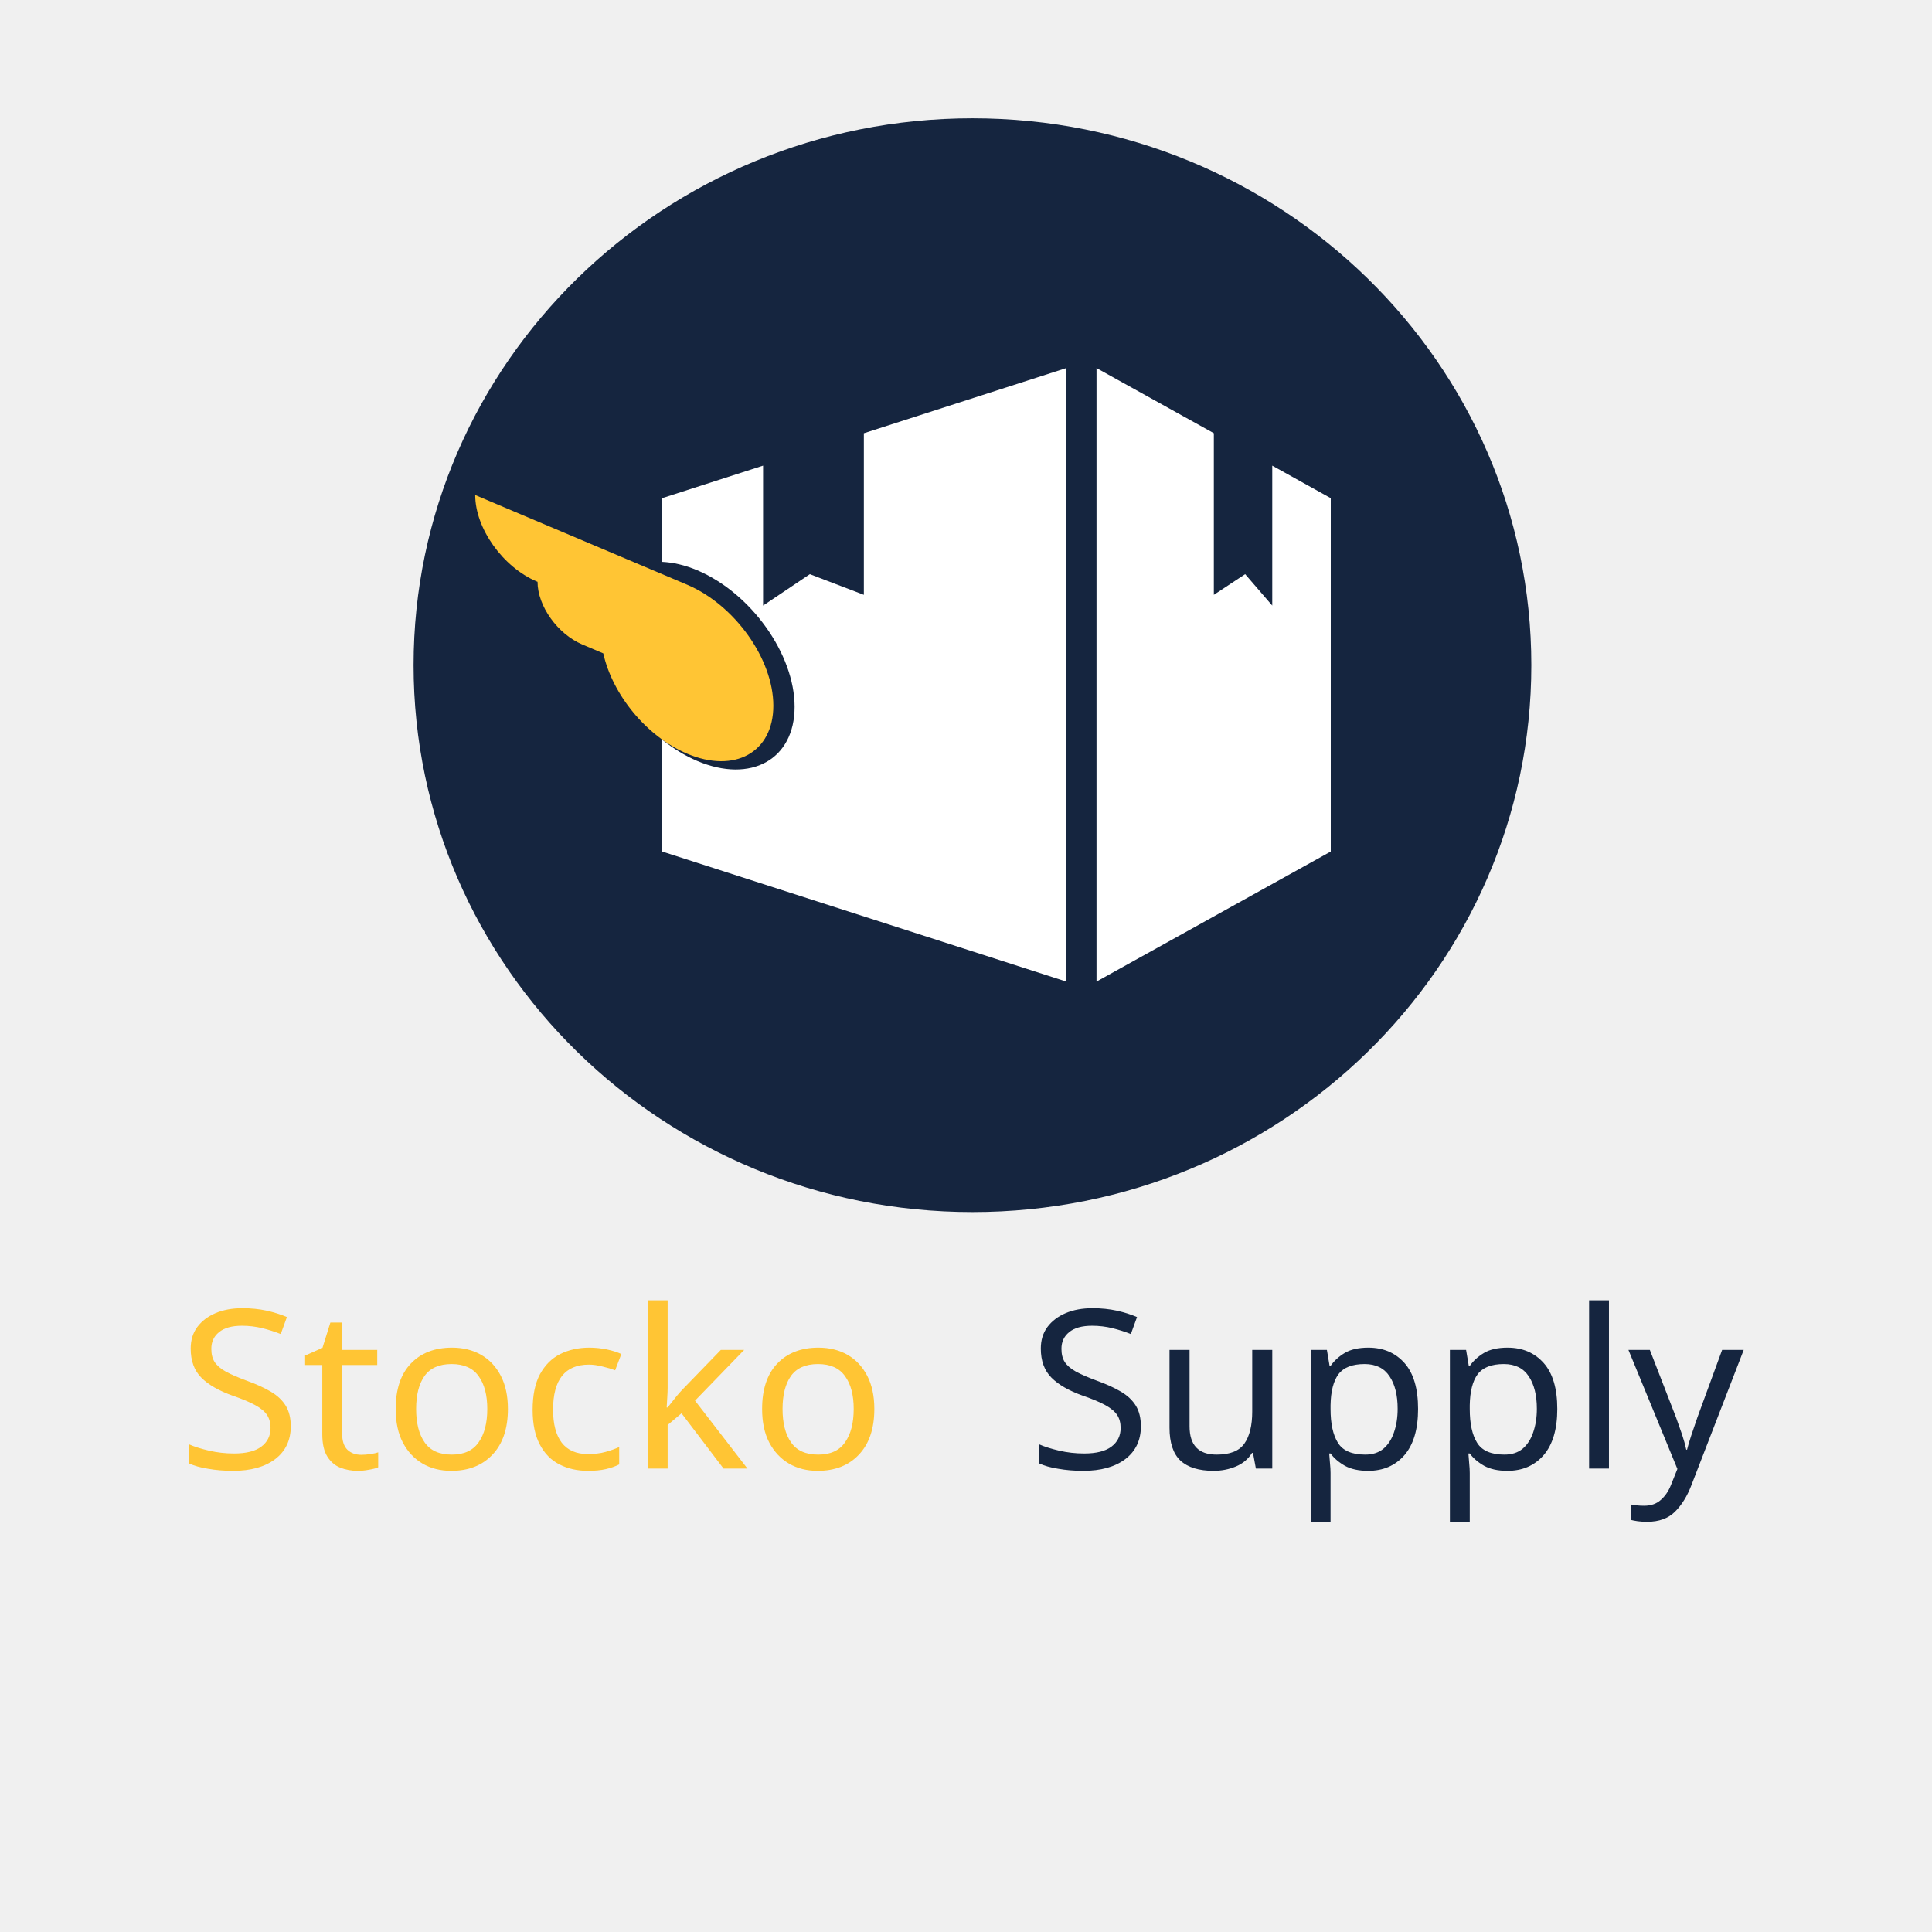
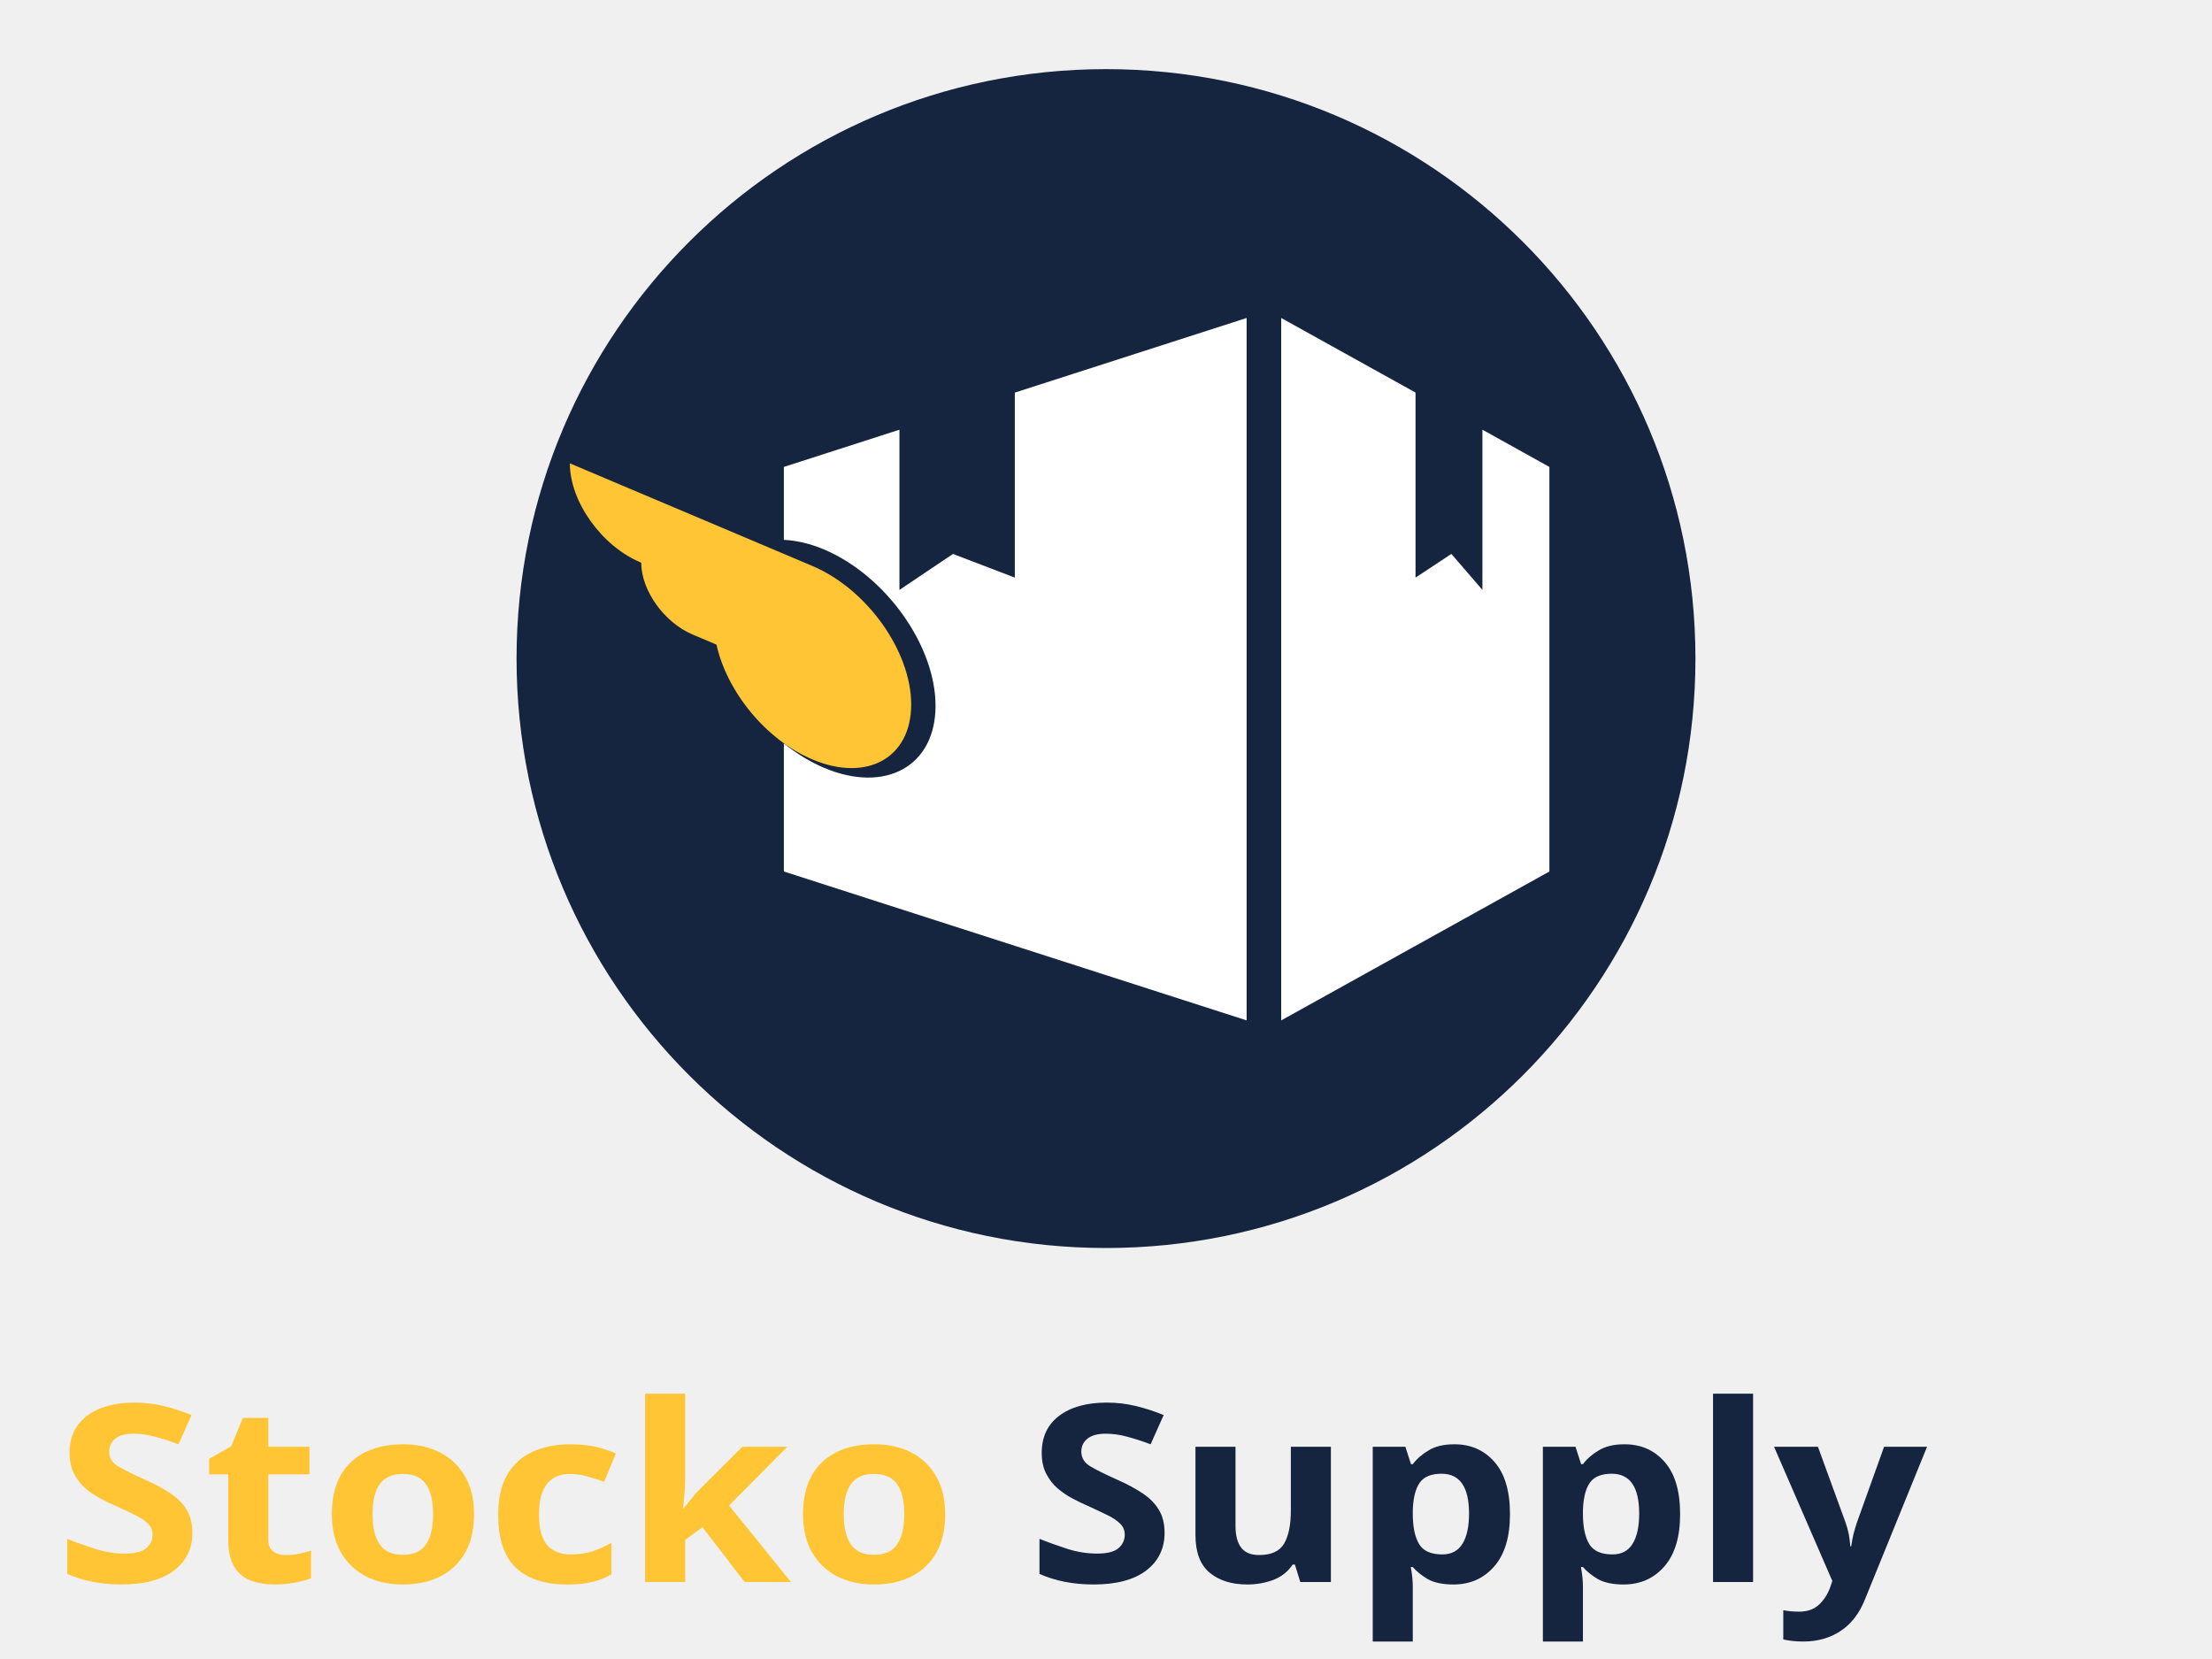
- <svg xmlns="http://www.w3.org/2000/svg" version="1.1" id="Layer_1" x="0px" y="0px" width="160px" height="160px" viewBox="0 0 160 160" enable-background="new 0 0 160 160" xml:space="preserve">
-   <path fill="#15253F" d="M80.536,9.797c25.562,0,46.282,20.276,46.282,45.289c0,25.016-20.721,45.291-46.282,45.291  c-25.563,0-46.285-20.274-46.285-45.291C34.251,30.073,54.973,9.797,80.536,9.797z" />
-   <g>
-     <path fill="#FFFFFF" d="M71.544,49.262l-4.475-1.712l-3.874,2.603V38.563l-8.36,2.693v5.276c0.902,0.042,1.878,0.262,2.904,0.693   c4.456,1.885,8.067,6.948,8.067,11.31c0,4.359-3.611,6.368-8.067,4.484c-1.024-0.435-2.002-1.042-2.904-1.765v9.266l33.473,10.77   V30.482l-16.767,5.398v13.381H71.544z M105.363,38.563v11.589l-2.244-2.603l-2.594,1.712V35.877l-9.717-5.395V81.29l19.4-10.77   V41.256L105.363,38.563z" />
-     <path fill="#FFC534" d="M56.896,48.419l-17.541-7.422c0,2.76,2.286,5.97,5.109,7.164l0.053,0.018c0,2.005,1.657,4.327,3.705,5.194   l1.739,0.737c0.752,3.395,3.562,6.875,6.935,8.303c3.948,1.67,7.149-0.107,7.149-3.971C64.045,54.577,60.844,50.09,56.896,48.419z" />
+ <svg xmlns="http://www.w3.org/2000/svg" version="1.1" id="Layer_1" x="0px" y="0px" width="160" height="120" viewBox="0 0 160 120" enable-background="new 0 0 160 160" xml:space="preserve">
+   <defs id="defs4" />
+   <g id="g3" transform="translate(1.86395,-5.5)">
+     <path fill="#15253f" d="m 78.137,10.5 c 23.548,0 42.635,19.088 42.635,42.635 0,23.55 -19.088,42.637 -42.635,42.637 C 54.589,95.772 35.5,76.686 35.5,53.135 35.5,29.588 54.589,10.5 78.137,10.5 Z" id="path1" style="stroke-width:0.931" />
+     <path fill="#ffffff" d="m 71.544,47.28 -4.475,-1.712 -3.874,2.603 v -11.59 l -8.36,2.693 v 5.276 c 0.902,0.042 1.878,0.262 2.904,0.693 4.456,1.885 8.067,6.948 8.067,11.31 0,4.359 -3.611,6.368 -8.067,4.484 -1.024,-0.435 -2.002,-1.042 -2.904,-1.765 v 9.266 l 33.473,10.77 V 28.5 l -16.767,5.398 v 13.381 h 0.003 z M 105.363,36.581 V 48.17 l -2.244,-2.603 -2.594,1.712 V 33.895 L 90.808,28.5 v 50.808 l 19.4,-10.77 V 39.274 Z" id="path2" />
+     <path fill="#ffc534" d="M 56.896,46.437 39.355,39.015 c 0,2.76 2.286,5.97 5.109,7.164 l 0.053,0.018 c 0,2.005 1.657,4.327 3.705,5.194 l 1.739,0.737 c 0.752,3.395 3.562,6.875 6.935,8.303 3.948,1.67 7.149,-0.107 7.149,-3.971 0,-3.865 -3.201,-8.352 -7.149,-10.023 z" id="path3" />
  </g>
-   <g>
-     <text transform="matrix(1.0219 0 0 1 14.6748 121.6221)" enable-background="new    ">
-       <tspan x="0" y="0" fill="#FFC534" font-family="'Poppins-BoldItalic'" font-size="18.342">Stocko </tspan>
-       <tspan x="68.893" y="0" fill="#15253F" font-family="'Poppins-BoldItalic'" font-size="18.342">Supply</tspan>
+   <g id="g4" transform="translate(0.0808178,-15)">
+     <text transform="scale(1.041525,0.9601305)" enable-background="new    " id="text4" style="font-style:normal;font-variant:normal;font-weight:bold;font-stretch:normal;font-size:18.667px;line-height:0em;font-family:Poppins-BoldItalic;-inkscape-font-specification:'Poppins-BoldItalic Bold';stroke-width:1.042" x="3.737" y="134.801">
+       <tspan x="3.737" y="134.801" fill="#ffc534" font-family="Poppins-BoldItalic" font-size="18.342px" id="tspan3" style="font-style:normal;font-variant:normal;font-weight:bold;font-stretch:normal;font-size:18.667px;font-family:Poppins-BoldItalic;-inkscape-font-specification:'Poppins-BoldItalic Bold';stroke-width:1.042">Stocko <tspan style="font-size:18.667px;fill:#15253f;fill-opacity:1" id="tspan7">Supply</tspan>
+       </tspan>
    </text>
  </g>
</svg>
